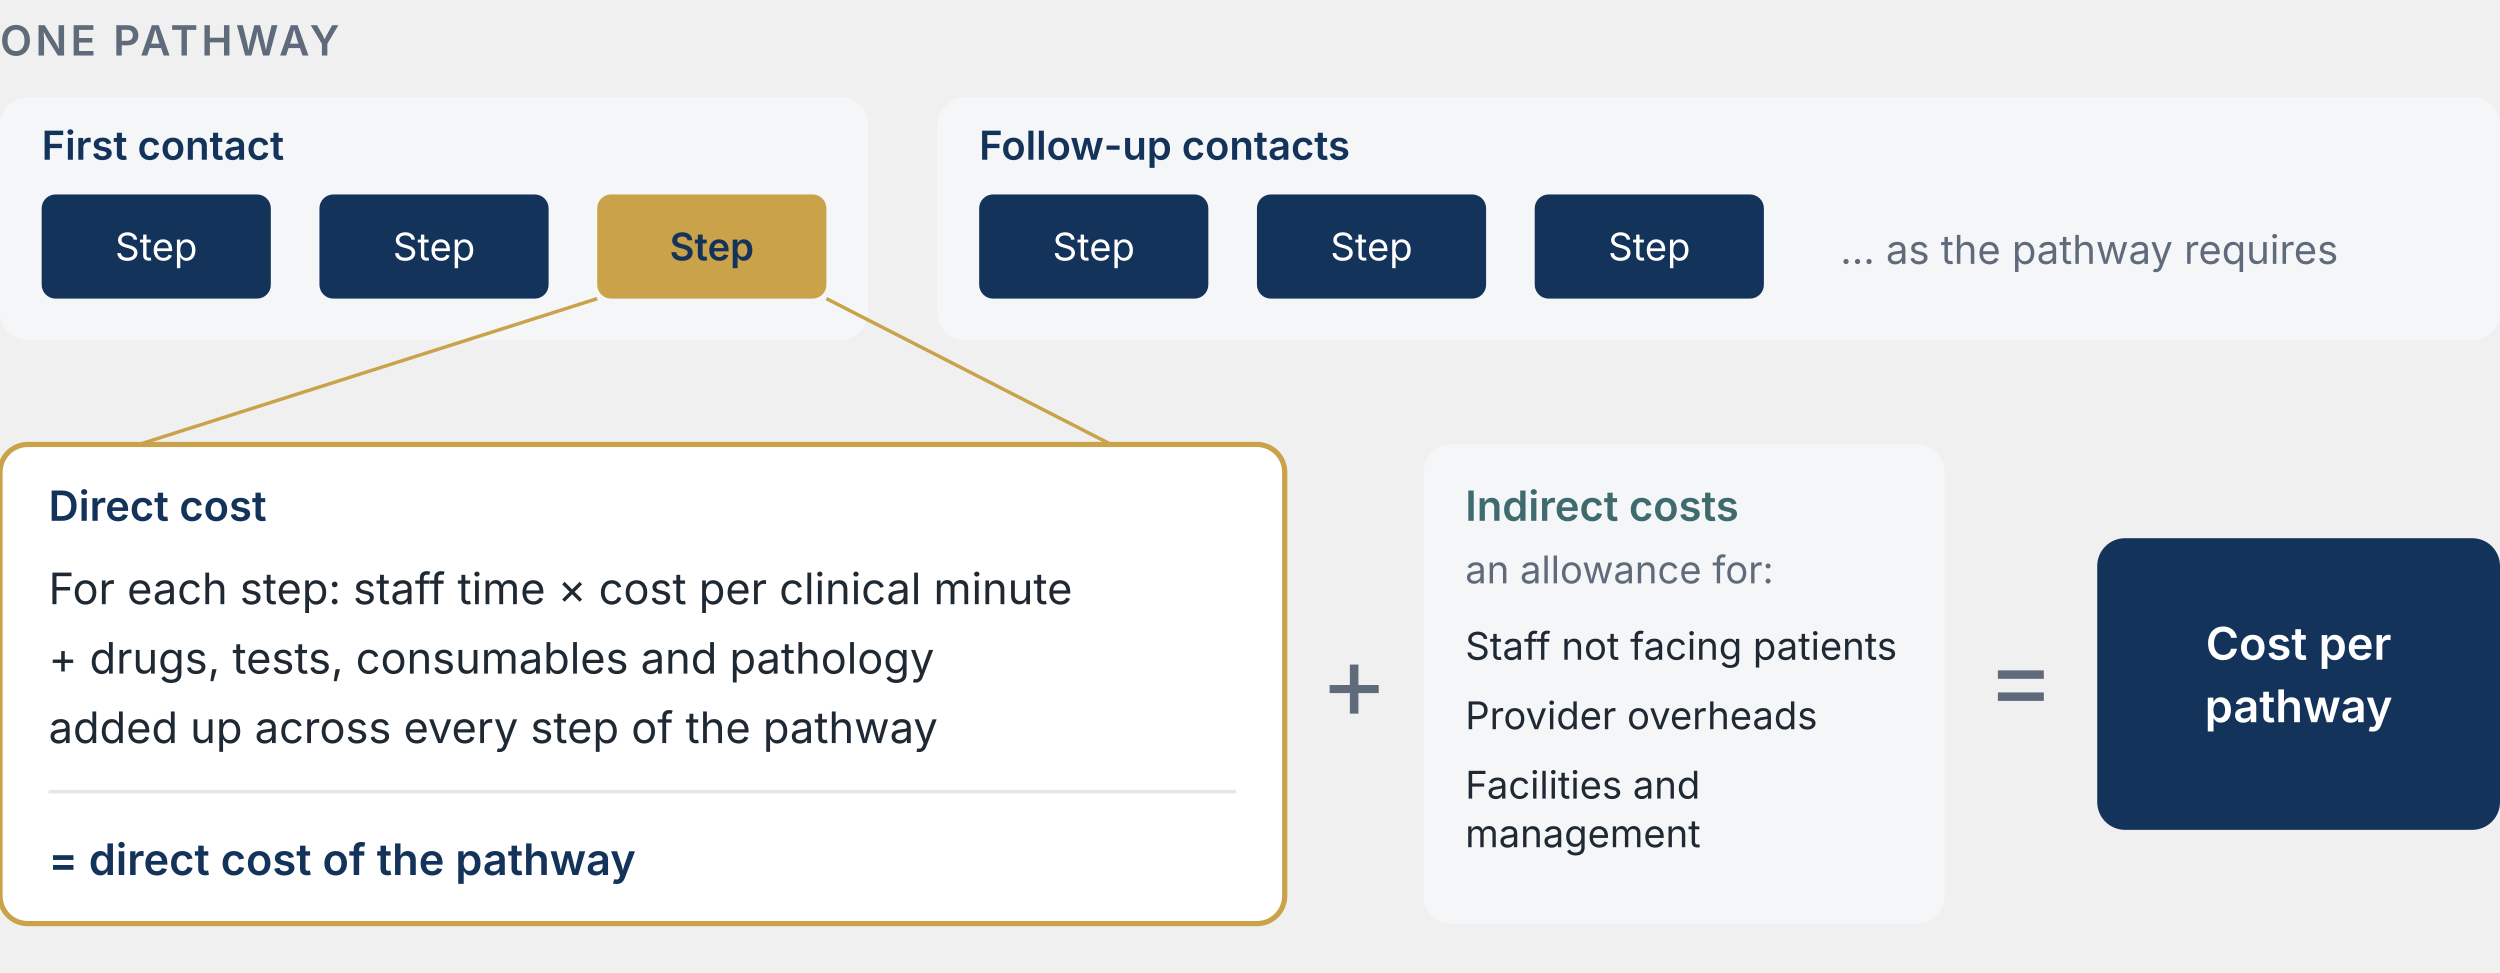
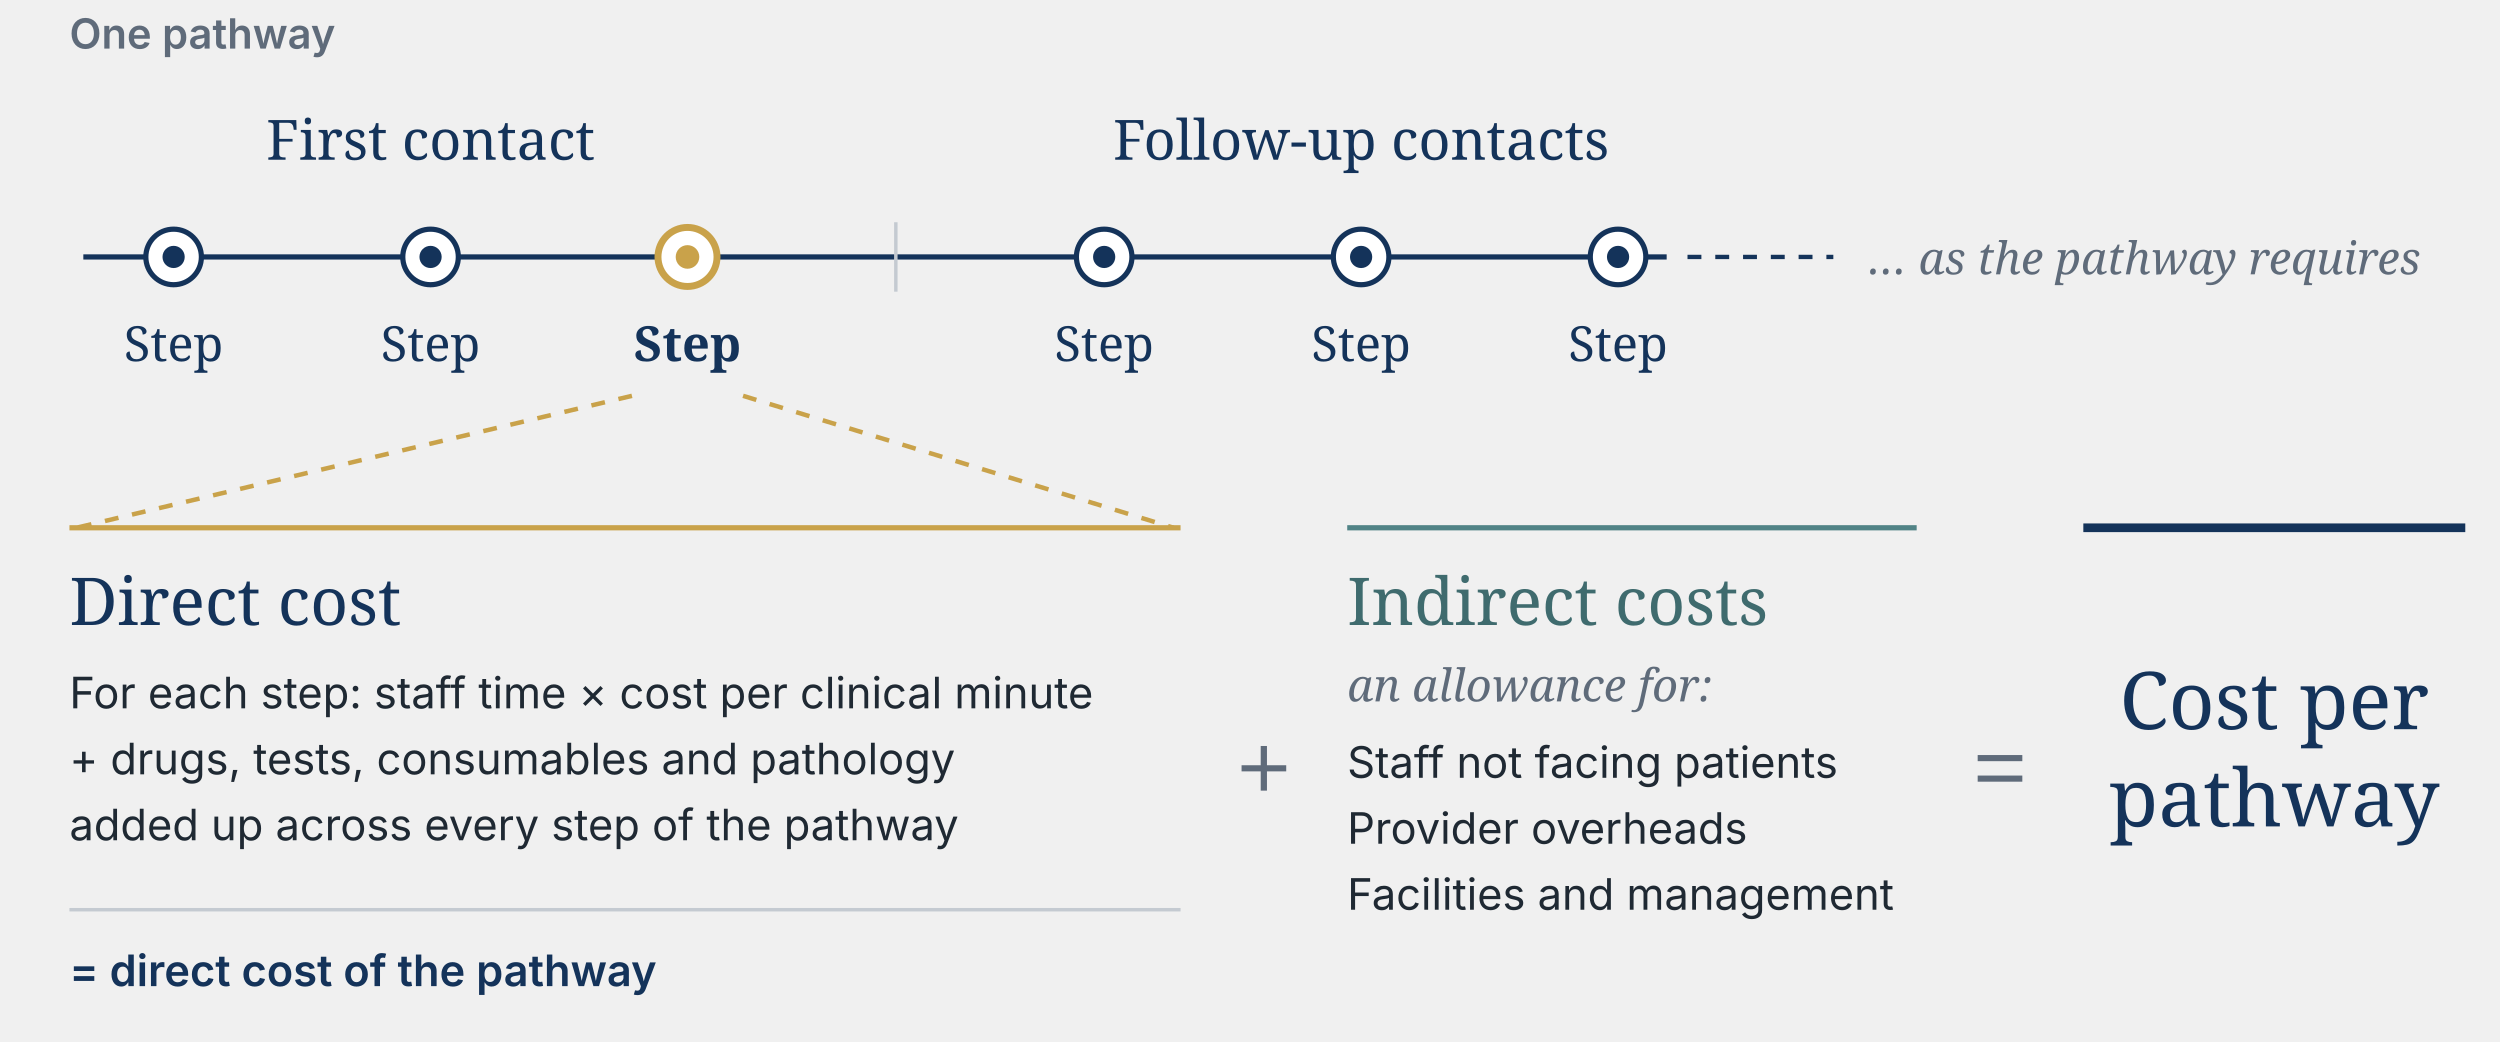
- <svg xmlns="http://www.w3.org/2000/svg" viewBox="0 0 720 280" font-family="Inter, -apple-system, Segoe UI, Roboto, sans-serif">
-   <text x="0" y="16" font-size="12" font-weight="600" fill="#5f6b7a" letter-spacing="1">ONE PATHWAY</text>
-   <rect x="0" y="28" width="250" height="70" rx="8" fill="#f4f6f8" />
-   <text x="12" y="46" font-size="11.5" fill="#14335a" font-weight="600">First contact</text>
-   <rect x="270" y="28" width="450" height="70" rx="8" fill="#f4f6f8" />
-   <text x="282" y="46" font-size="11.5" fill="#14335a" font-weight="600">Follow-up contacts</text>
-   <g font-size="11" text-anchor="middle">
-     <rect x="12" y="56" width="66" height="30" rx="4" fill="#14335a" />
-     <text x="45" y="75" fill="#fff">Step</text>
-     <rect x="92" y="56" width="66" height="30" rx="4" fill="#14335a" />
-     <text x="125" y="75" fill="#fff">Step</text>
-     <rect x="172" y="56" width="66" height="30" rx="4" fill="#c9a24a" />
-     <text x="205" y="75" fill="#14335a" font-weight="600">Step</text>
-     <rect x="282" y="56" width="66" height="30" rx="4" fill="#14335a" />
-     <text x="315" y="75" fill="#fff">Step</text>
-     <rect x="362" y="56" width="66" height="30" rx="4" fill="#14335a" />
-     <text x="395" y="75" fill="#fff">Step</text>
-     <rect x="442" y="56" width="66" height="30" rx="4" fill="#14335a" />
-     <text x="475" y="75" fill="#fff">Step</text>
-   </g>
-   <text x="530" y="76" font-size="11.5" fill="#5f6b7a">… as the pathway requires</text>
-   <path d="M172,86 L40,128 M238,86 L320,128" stroke="#c9a24a" stroke-width="1" fill="none" />
-   <rect x="0" y="128" width="370" height="138" rx="8" fill="#fff" stroke="#c9a24a" stroke-width="1.5" />
-   <text x="14" y="150" font-size="12" font-weight="600" fill="#14335a">Direct cost</text>
-   <text x="14" y="174" font-size="12.5" fill="#1f2933">For each step: staff time × cost per clinical minute</text>
-   <text x="14" y="194" font-size="12.5" fill="#1f2933">+ drugs, tests, consumables and pathology</text>
-   <text x="14" y="214" font-size="12.5" fill="#1f2933">added up across every step of the pathway</text>
-   <line x1="14" y1="228" x2="356" y2="228" stroke="#e3e6ea" />
-   <text x="14" y="252" font-size="12.5" fill="#14335a" font-weight="600">= direct cost of the pathway</text>
-   <text x="390" y="207" font-size="30" fill="#5f6b7a" text-anchor="middle">+</text>
-   <rect x="410" y="128" width="150" height="138" rx="8" fill="#f4f6f8" />
-   <text x="422" y="150" font-size="12" font-weight="600" fill="#3f6b6e">Indirect costs</text>
-   <text x="422" y="168" font-size="11" fill="#5f6b7a">an allowance for:</text>
-   <text x="422" y="190" font-size="11" fill="#1f2933">Staff not facing patients</text>
-   <text x="422" y="210" font-size="11" fill="#1f2933">Provider overheads</text>
-   <text x="422" y="230" font-size="11" fill="#1f2933">Facilities and</text>
-   <text x="422" y="244" font-size="11" fill="#1f2933">management</text>
-   <text x="582" y="206" font-size="30" fill="#5f6b7a" text-anchor="middle">=</text>
-   <rect x="604" y="155" width="116" height="84" rx="8" fill="#14335a" />
-   <text x="662" y="190" font-size="13" fill="#fff" text-anchor="middle" font-weight="600">Cost per</text>
-   <text x="662" y="208" font-size="13" fill="#fff" text-anchor="middle" font-weight="600">pathway</text>
+ <svg xmlns="http://www.w3.org/2000/svg" class="cs-fig-wide" viewBox="0 0 720 300" role="img" aria-label="One pathway is a first contact and follow-up contacts, each made of steps. The direct cost of each step is staff time times cost per clinical minute, plus drugs, tests, consumables and pathology, added up across every step. Adding an allowance for indirect costs gives the cost per pathway.">
+   <text x="20.0" y="14.0" font-family="Inter, -apple-system, 'Segoe UI', Roboto, sans-serif" font-size="12" text-anchor="start" font-weight="600" style="fill:var(--g-muted,#5f6b7a)">One pathway</text>
+   <text x="124.0" y="46.0" font-family="'Playfair Display', Georgia, serif" font-size="16" text-anchor="middle" style="fill:var(--g-navy,#14335a)">First contact</text>
+   <text x="392.0" y="46.0" font-family="'Playfair Display', Georgia, serif" font-size="16" text-anchor="middle" style="fill:var(--g-navy,#14335a)">Follow-up contacts</text>
+   <line x1="24.0" y1="74.0" x2="480.0" y2="74.0" style="fill:none;stroke:var(--g-navy,#14335a);stroke-width:1.5" />
+   <line x1="486.0" y1="74.0" x2="528.0" y2="74.0" style="fill:none;stroke:var(--g-navy,#14335a);stroke-width:1.25;stroke-dasharray:4 4" />
+   <text x="538.0" y="79.0" font-family="'Playfair Display', Georgia, serif" font-size="13" text-anchor="start" font-style="italic" style="fill:var(--g-muted,#5f6b7a)">… as the pathway requires</text>
+   <line x1="258.0" y1="64.0" x2="258.0" y2="84.0" style="fill:none;stroke:var(--g-hair,#c4cad1);stroke-width:1" />
+   <circle cx="50.0" cy="74.0" r="8" style="fill:var(--pa-surface,#ffffff);stroke:var(--g-navy,#14335a);stroke-width:1.5" />
+   <circle cx="50.0" cy="74.0" r="3.2" style="fill:var(--g-navy,#14335a)" />
+   <text x="50.0" y="104.0" font-family="'Playfair Display', Georgia, serif" font-size="14" text-anchor="middle" style="fill:var(--g-navy,#14335a)">Step</text>
+   <circle cx="124.0" cy="74.0" r="8" style="fill:var(--pa-surface,#ffffff);stroke:var(--g-navy,#14335a);stroke-width:1.5" />
+   <circle cx="124.0" cy="74.0" r="3.2" style="fill:var(--g-navy,#14335a)" />
+   <text x="124.0" y="104.0" font-family="'Playfair Display', Georgia, serif" font-size="14" text-anchor="middle" style="fill:var(--g-navy,#14335a)">Step</text>
+   <circle cx="318.0" cy="74.0" r="8" style="fill:var(--pa-surface,#ffffff);stroke:var(--g-navy,#14335a);stroke-width:1.5" />
+   <circle cx="318.0" cy="74.0" r="3.2" style="fill:var(--g-navy,#14335a)" />
+   <text x="318.0" y="104.0" font-family="'Playfair Display', Georgia, serif" font-size="14" text-anchor="middle" style="fill:var(--g-navy,#14335a)">Step</text>
+   <circle cx="392.0" cy="74.0" r="8" style="fill:var(--pa-surface,#ffffff);stroke:var(--g-navy,#14335a);stroke-width:1.5" />
+   <circle cx="392.0" cy="74.0" r="3.2" style="fill:var(--g-navy,#14335a)" />
+   <text x="392.0" y="104.0" font-family="'Playfair Display', Georgia, serif" font-size="14" text-anchor="middle" style="fill:var(--g-navy,#14335a)">Step</text>
+   <circle cx="466.0" cy="74.0" r="8" style="fill:var(--pa-surface,#ffffff);stroke:var(--g-navy,#14335a);stroke-width:1.5" />
+   <circle cx="466.0" cy="74.0" r="3.2" style="fill:var(--g-navy,#14335a)" />
+   <text x="466.0" y="104.0" font-family="'Playfair Display', Georgia, serif" font-size="14" text-anchor="middle" style="fill:var(--g-navy,#14335a)">Step</text>
+   <circle cx="198.0" cy="74.0" r="8.5" style="fill:var(--pa-surface,#ffffff);stroke:var(--g-gold,#c9a24a);stroke-width:2" />
+   <circle cx="198.0" cy="74.0" r="3.4" style="fill:var(--g-gold,#c9a24a)" />
+   <text x="198.0" y="104.0" font-family="'Playfair Display', Georgia, serif" font-size="14" text-anchor="middle" font-weight="700" style="fill:var(--g-navy,#14335a)">Step</text>
+   <path d="M182 114 L22 152 M214 114 L338 152" style="fill:none;stroke:var(--g-gold,#c9a24a);stroke-width:1.3;stroke-dasharray:4 4;stroke-linecap:butt;stroke-linejoin:round" />
+   <line x1="20.0" y1="152.0" x2="340.0" y2="152.0" style="fill:none;stroke:var(--g-gold,#c9a24a);stroke-width:1.5" />
+   <text x="20.0" y="180.0" font-family="'Playfair Display', Georgia, serif" font-size="19" text-anchor="start" style="fill:var(--g-navy,#14335a)">Direct cost</text>
+   <text x="20.0" y="204.0" font-family="Inter, -apple-system, 'Segoe UI', Roboto, sans-serif" font-size="12.5" text-anchor="start" style="fill:var(--g-ink,#1f2933)">For each step: staff time × cost per clinical minute</text>
+   <text x="20.0" y="223.0" font-family="Inter, -apple-system, 'Segoe UI', Roboto, sans-serif" font-size="12.5" text-anchor="start" style="fill:var(--g-ink,#1f2933)">+ drugs, tests, consumables and pathology</text>
+   <text x="20.0" y="242.0" font-family="Inter, -apple-system, 'Segoe UI', Roboto, sans-serif" font-size="12.5" text-anchor="start" style="fill:var(--g-ink,#1f2933)">added up across every step of the pathway</text>
+   <line x1="20.0" y1="262.0" x2="340.0" y2="262.0" style="fill:none;stroke:var(--g-hair,#c4cad1);stroke-width:1" />
+   <text x="20.0" y="284.0" font-family="Inter, -apple-system, 'Segoe UI', Roboto, sans-serif" font-size="12.5" text-anchor="start" font-weight="600" style="fill:var(--g-navy,#14335a)">= direct cost of the pathway</text>
+   <text x="364.0" y="232.0" font-family="'Playfair Display', Georgia, serif" font-size="30" text-anchor="middle" style="fill:var(--g-muted,#5f6b7a)">+</text>
+   <line x1="388.0" y1="152.0" x2="552.0" y2="152.0" style="fill:none;stroke:var(--g-teal,#518386);stroke-width:1.5" />
+   <text x="388.0" y="180.0" font-family="'Playfair Display', Georgia, serif" font-size="19" text-anchor="start" style="fill:var(--g-teal-text,#3f6b6e)">Indirect costs</text>
+   <text x="388.0" y="202.0" font-family="'Playfair Display', Georgia, serif" font-size="13" text-anchor="start" font-style="italic" style="fill:var(--g-muted,#5f6b7a)">an allowance for:</text>
+   <text x="388.0" y="224.0" font-family="Inter, -apple-system, 'Segoe UI', Roboto, sans-serif" font-size="12.5" text-anchor="start" style="fill:var(--g-ink,#1f2933)">Staff not facing patients</text>
+   <text x="388.0" y="243.0" font-family="Inter, -apple-system, 'Segoe UI', Roboto, sans-serif" font-size="12.5" text-anchor="start" style="fill:var(--g-ink,#1f2933)">Provider overheads</text>
+   <text x="388.0" y="262.0" font-family="Inter, -apple-system, 'Segoe UI', Roboto, sans-serif" font-size="12.5" text-anchor="start" style="fill:var(--g-ink,#1f2933)">Facilities and management</text>
+   <text x="576.0" y="232.0" font-family="'Playfair Display', Georgia, serif" font-size="30" text-anchor="middle" style="fill:var(--g-muted,#5f6b7a)">=</text>
+   <line x1="600.0" y1="152.0" x2="710.0" y2="152.0" style="fill:none;stroke:var(--g-navy,#14335a);stroke-width:2.5" />
+   <text x="655.0" y="210.0" font-family="'Playfair Display', Georgia, serif" font-size="23" text-anchor="middle" style="fill:var(--g-navy,#14335a)">Cost per</text>
+   <text x="655.0" y="238.0" font-family="'Playfair Display', Georgia, serif" font-size="23" text-anchor="middle" style="fill:var(--g-navy,#14335a)">pathway</text>
</svg>
